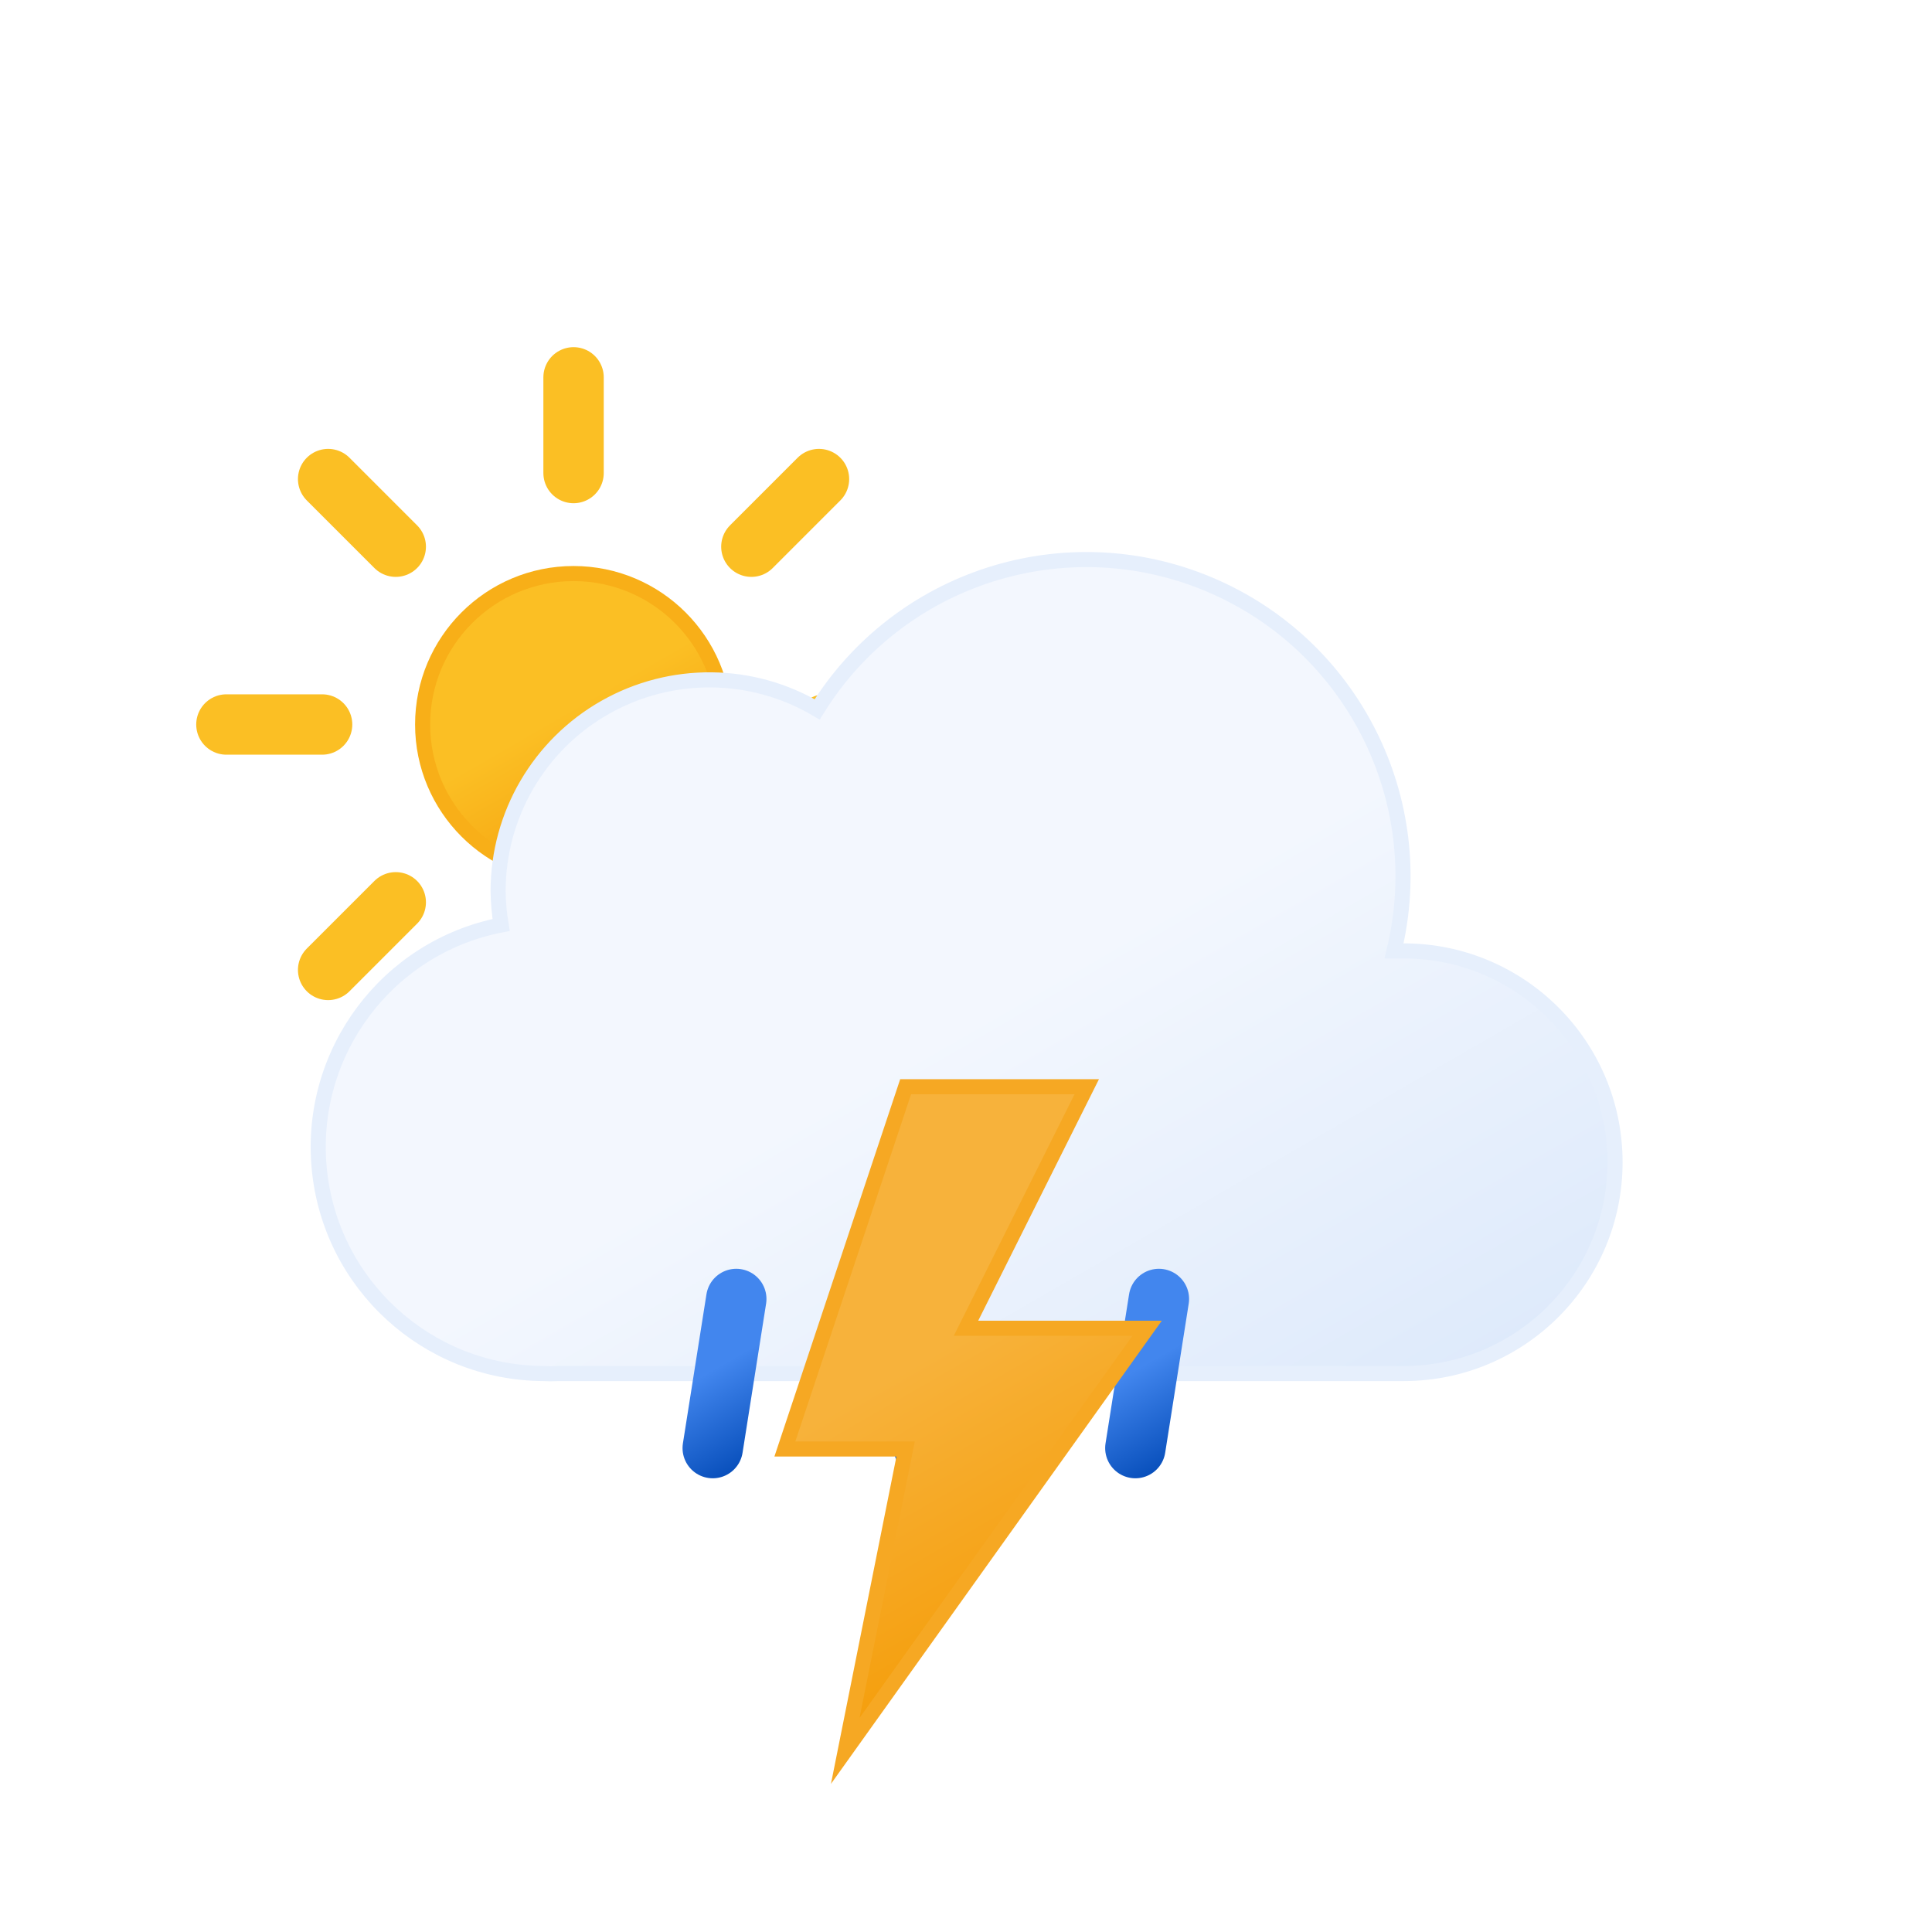
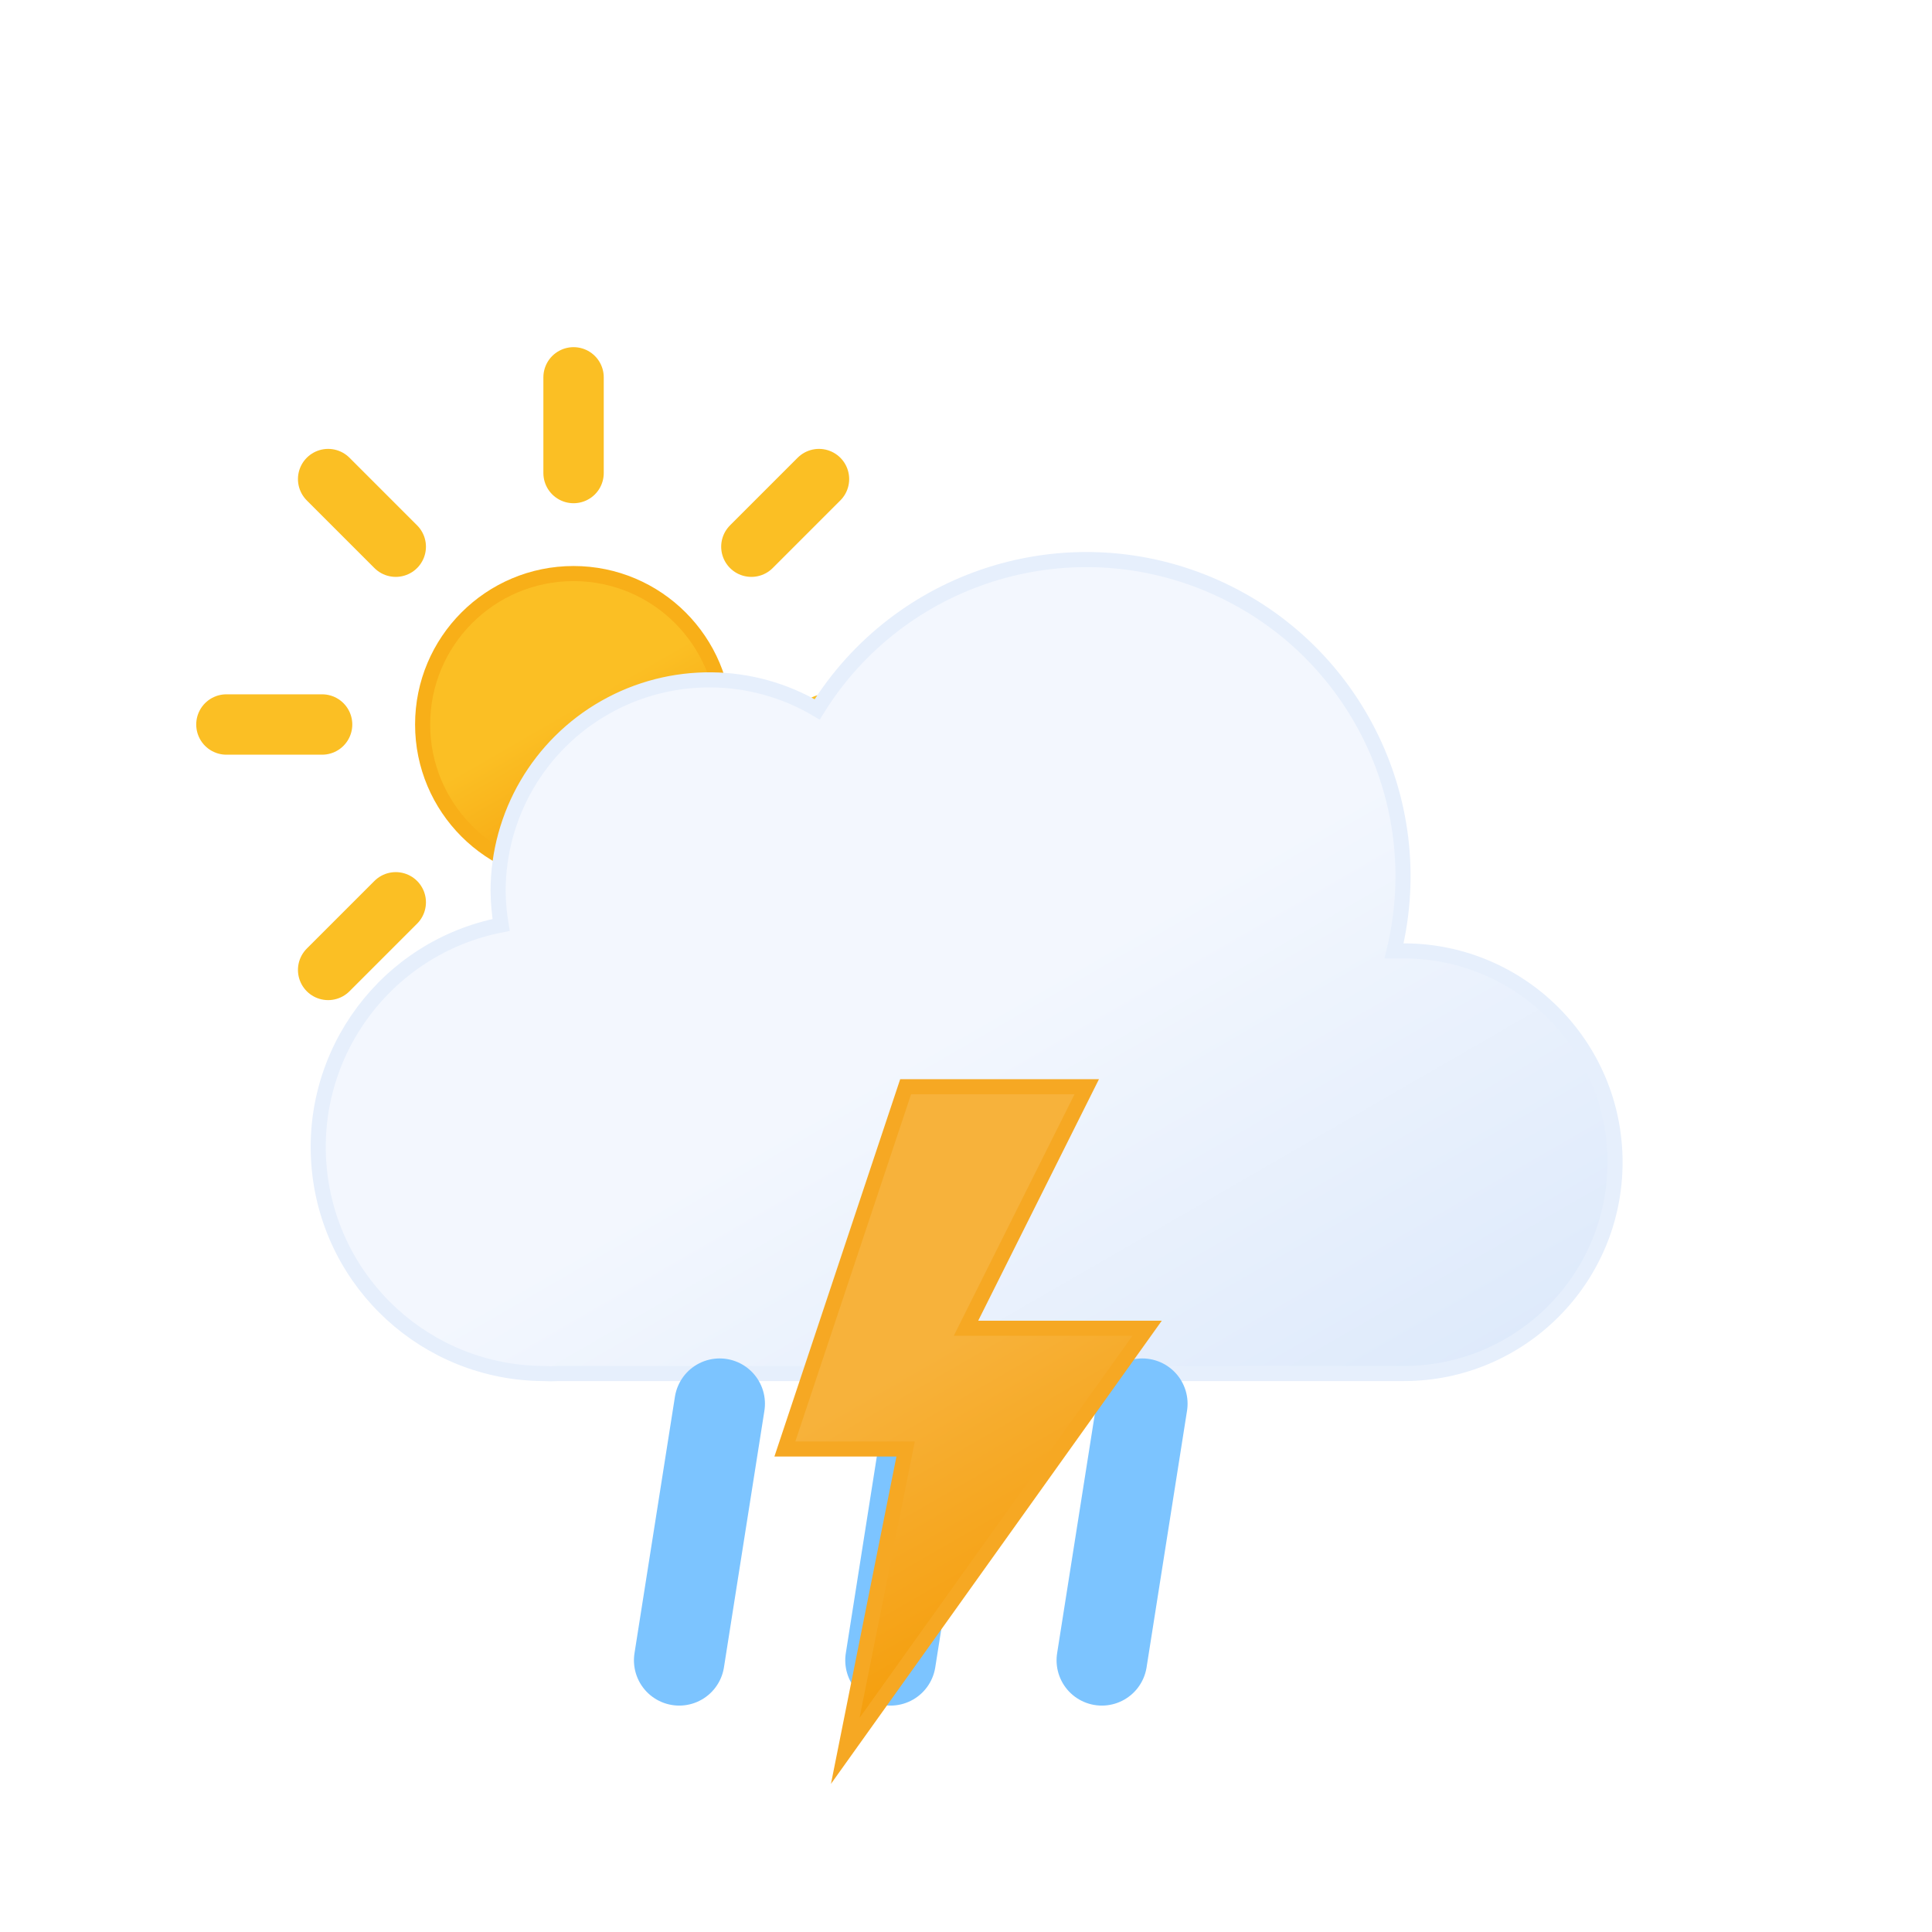
<svg xmlns="http://www.w3.org/2000/svg" xmlns:xlink="http://www.w3.org/1999/xlink" viewBox="0 0 64 64">
  <defs>
    <linearGradient id="a" x1="16.5" y1="19.67" x2="21.5" y2="28.33" gradientUnits="userSpaceOnUse">
      <stop offset="0" stop-color="#fbbf24" />
      <stop offset="0.45" stop-color="#fbbf24" />
      <stop offset="1" stop-color="#f59e0b" />
    </linearGradient>
    <linearGradient id="b" x1="22.56" y1="21.96" x2="39.2" y2="50.8" gradientUnits="userSpaceOnUse">
      <stop offset="0" stop-color="#f3f7fe" />
      <stop offset="0.45" stop-color="#f3f7fe" />
      <stop offset="1" stop-color="#deeafb" />
    </linearGradient>
    <linearGradient id="c" x1="22.53" y1="42.95" x2="25.47" y2="48.05" gradientUnits="userSpaceOnUse">
      <stop offset="0" stop-color="#4286ee" />
      <stop offset="0.45" stop-color="#4286ee" />
      <stop offset="1" stop-color="#0950bc" />
    </linearGradient>
    <linearGradient id="d" x1="29.53" y1="42.95" x2="32.47" y2="48.05" xlink:href="#c" />
    <linearGradient id="e" x1="36.53" y1="42.95" x2="39.47" y2="48.05" xlink:href="#c" />
    <linearGradient id="f" x1="26.74" y1="37.88" x2="35.76" y2="53.52" gradientUnits="userSpaceOnUse">
      <stop offset="0" stop-color="#f7b23b" />
      <stop offset="0.45" stop-color="#f7b23b" />
      <stop offset="1" stop-color="#f59e0b" />
    </linearGradient>
  </defs>
  <circle cx="19" cy="24" r="5" stroke="#f8af18" stroke-miterlimit="10" stroke-width="0.5" fill="url(#a)" />
  <path d="M19,15.67V12.5m0,23V32.33m5.89-14.22,2.24-2.24M10.87,32.13l2.24-2.24m0-11.78-2.24-2.24M27.13,32.13l-2.24-2.24M7.5,24h3.17M30.5,24H27.33" fill="none" stroke="#fbbf24" stroke-linecap="round" stroke-miterlimit="10" stroke-width="2" />
  <path d="M46.5,31.5l-.32,0a10.49,10.49,0,0,0-19.11-8,7,7,0,0,0-10.57,6,7.21,7.21,0,0,0,.1,1.14A7.5,7.5,0,0,0,18,45.5a4.19,4.19,0,0,0,.5,0v0h28a7,7,0,0,0,0-14Z" stroke="#e6effc" stroke-miterlimit="10" stroke-width="0.5" fill="url(#b)" />
-   <line x1="24.39" y1="43.03" x2="23.61" y2="47.97" fill="none" stroke-linecap="round" stroke-miterlimit="10" stroke-width="2" stroke="url(#c)" />
-   <line x1="31.39" y1="43.03" x2="30.61" y2="47.97" fill="none" stroke-linecap="round" stroke-miterlimit="10" stroke-width="2" stroke="url(#d)" />
-   <line x1="38.39" y1="43.03" x2="37.61" y2="47.97" fill="none" stroke-linecap="round" stroke-miterlimit="10" stroke-width="2" stroke="url(#e)" />
+   <line x1="23.84" y1="46.5" x2="22.50" y2="55.0" fill="none" stroke-linecap="round" stroke-miterlimit="10" stroke-width="3.0" stroke="#7cc4ff" />
+   <line x1="30.84" y1="46.5" x2="29.50" y2="55.0" fill="none" stroke-linecap="round" stroke-miterlimit="10" stroke-width="3.0" stroke="#7cc4ff" />
+   <line x1="37.84" y1="46.5" x2="36.50" y2="55.0" fill="none" stroke-linecap="round" stroke-miterlimit="10" stroke-width="3.0" stroke="#7cc4ff" />
  <polygon points="30 36 26 48 30 48 28 58 38 44 32 44 36 36 30 36" stroke="#f6a823" stroke-miterlimit="10" stroke-width="0.5" fill="url(#f)" />
</svg>
